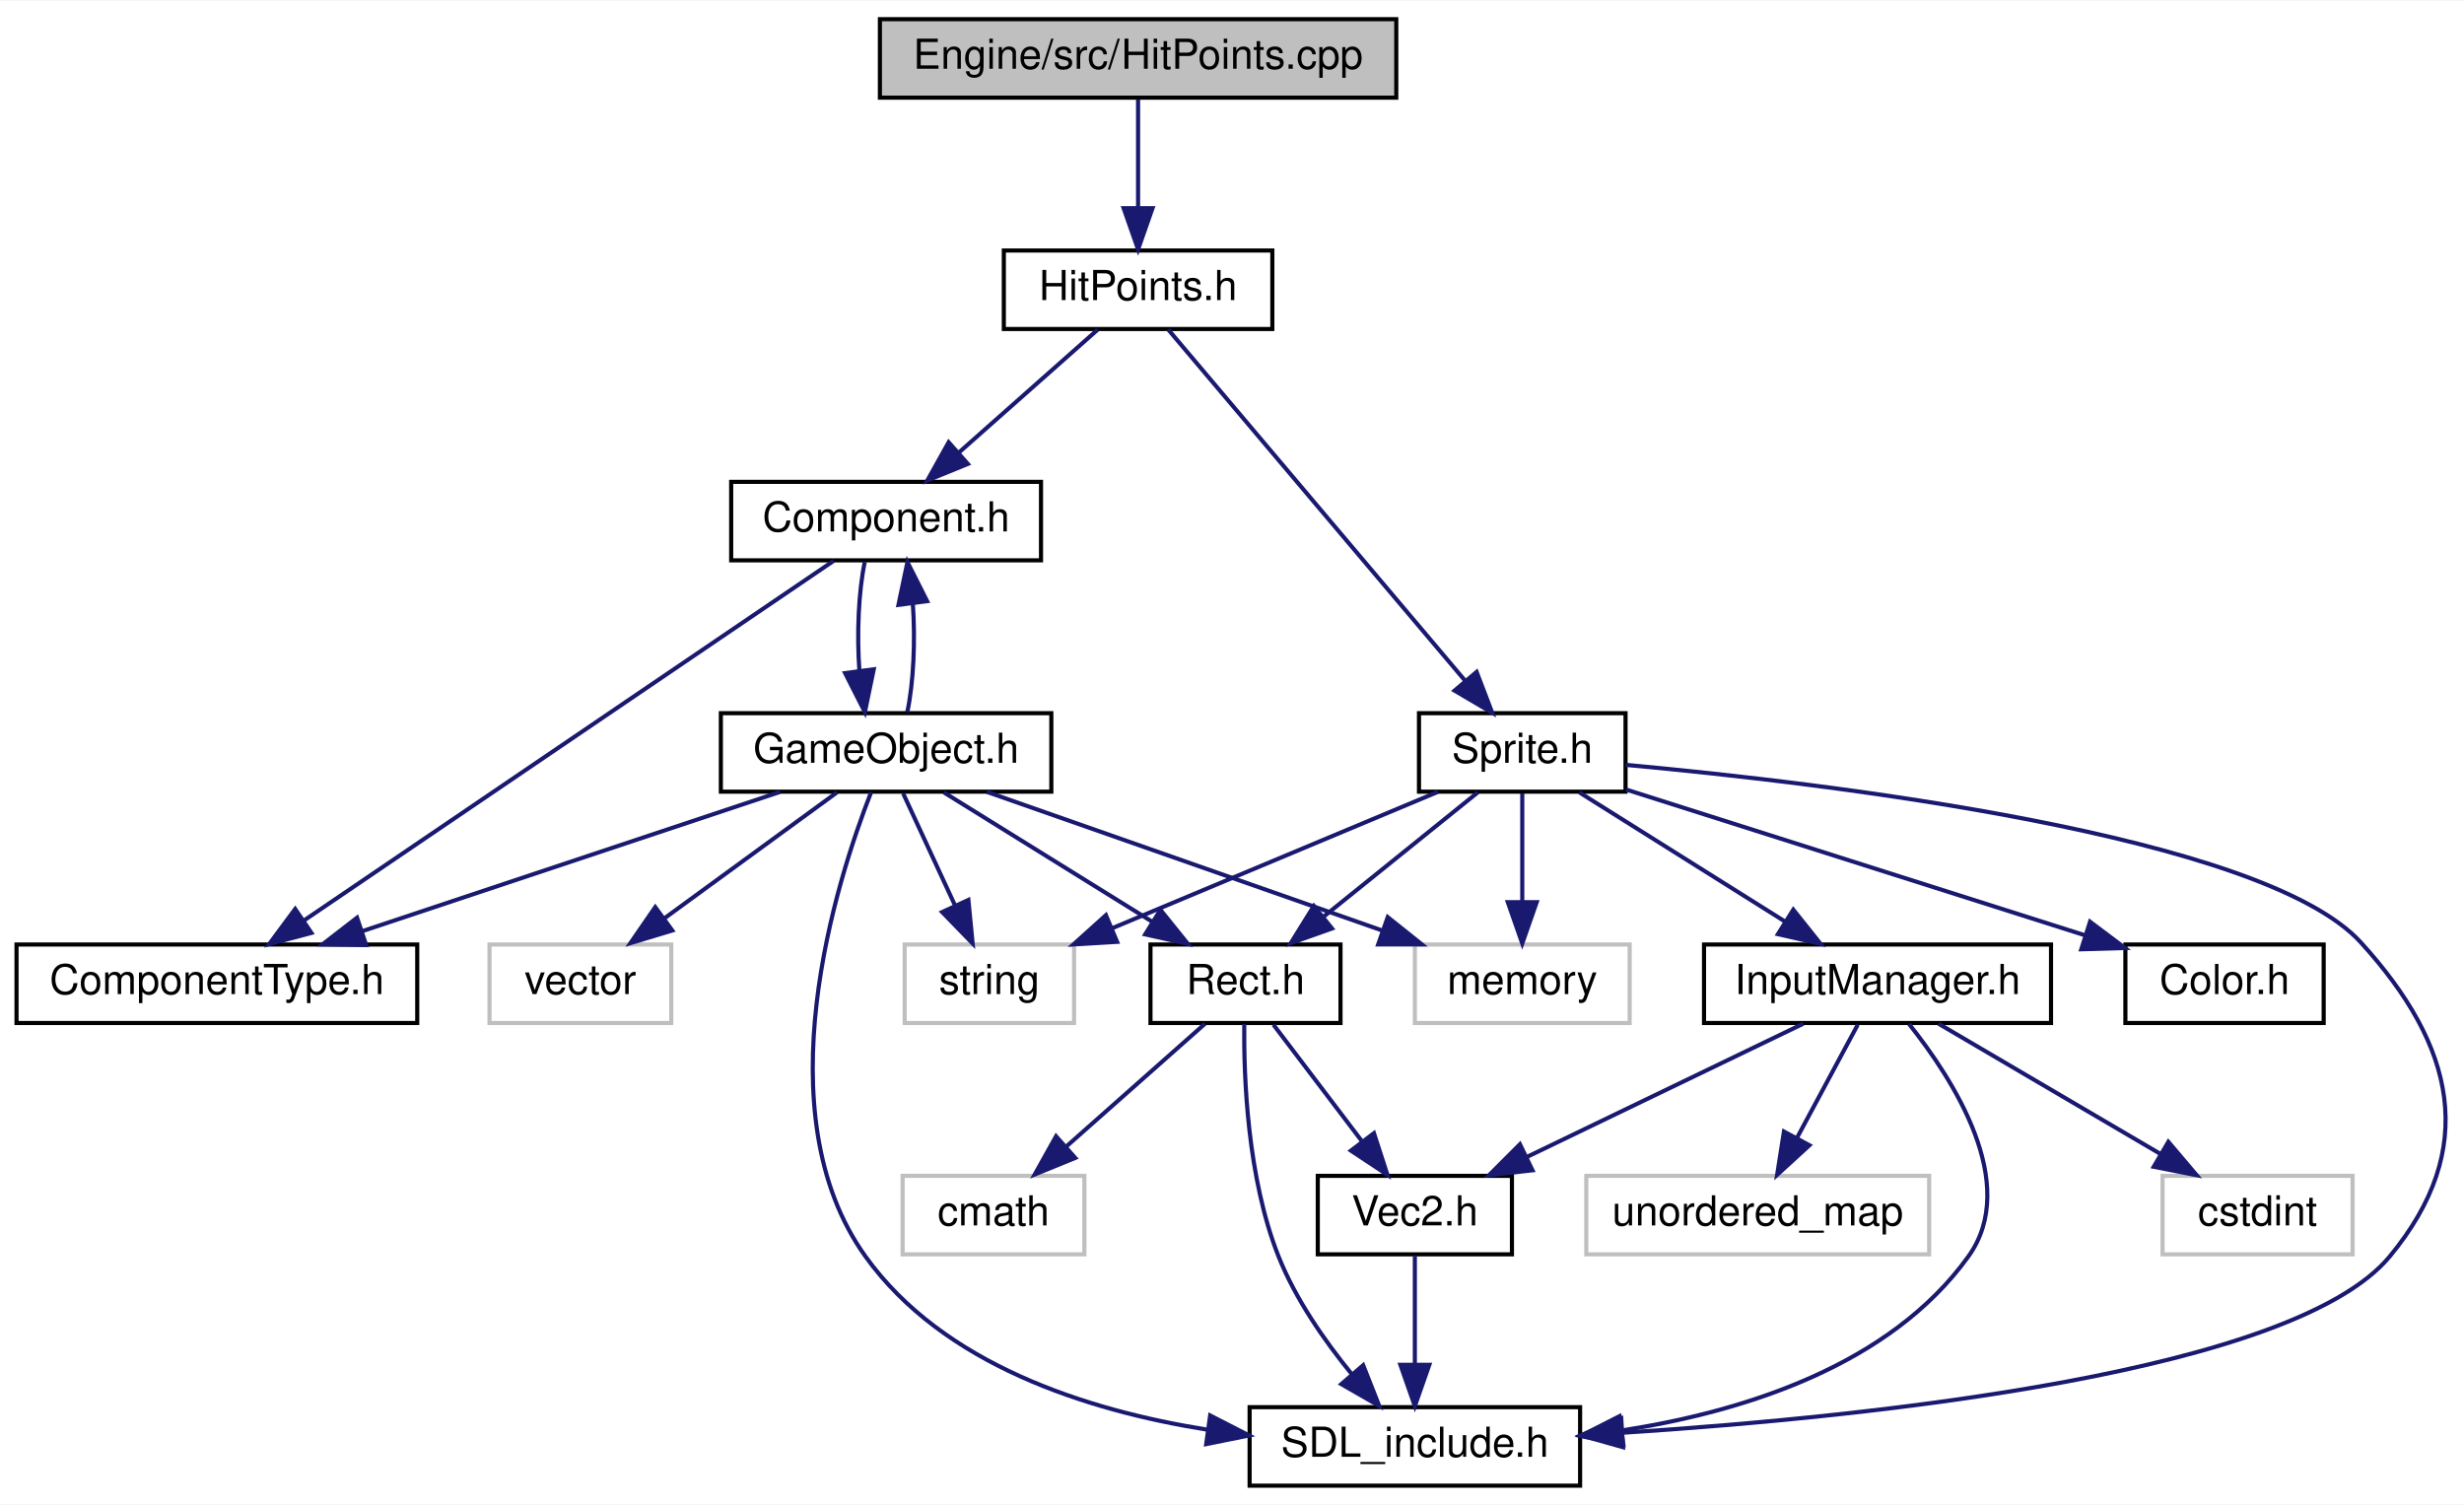
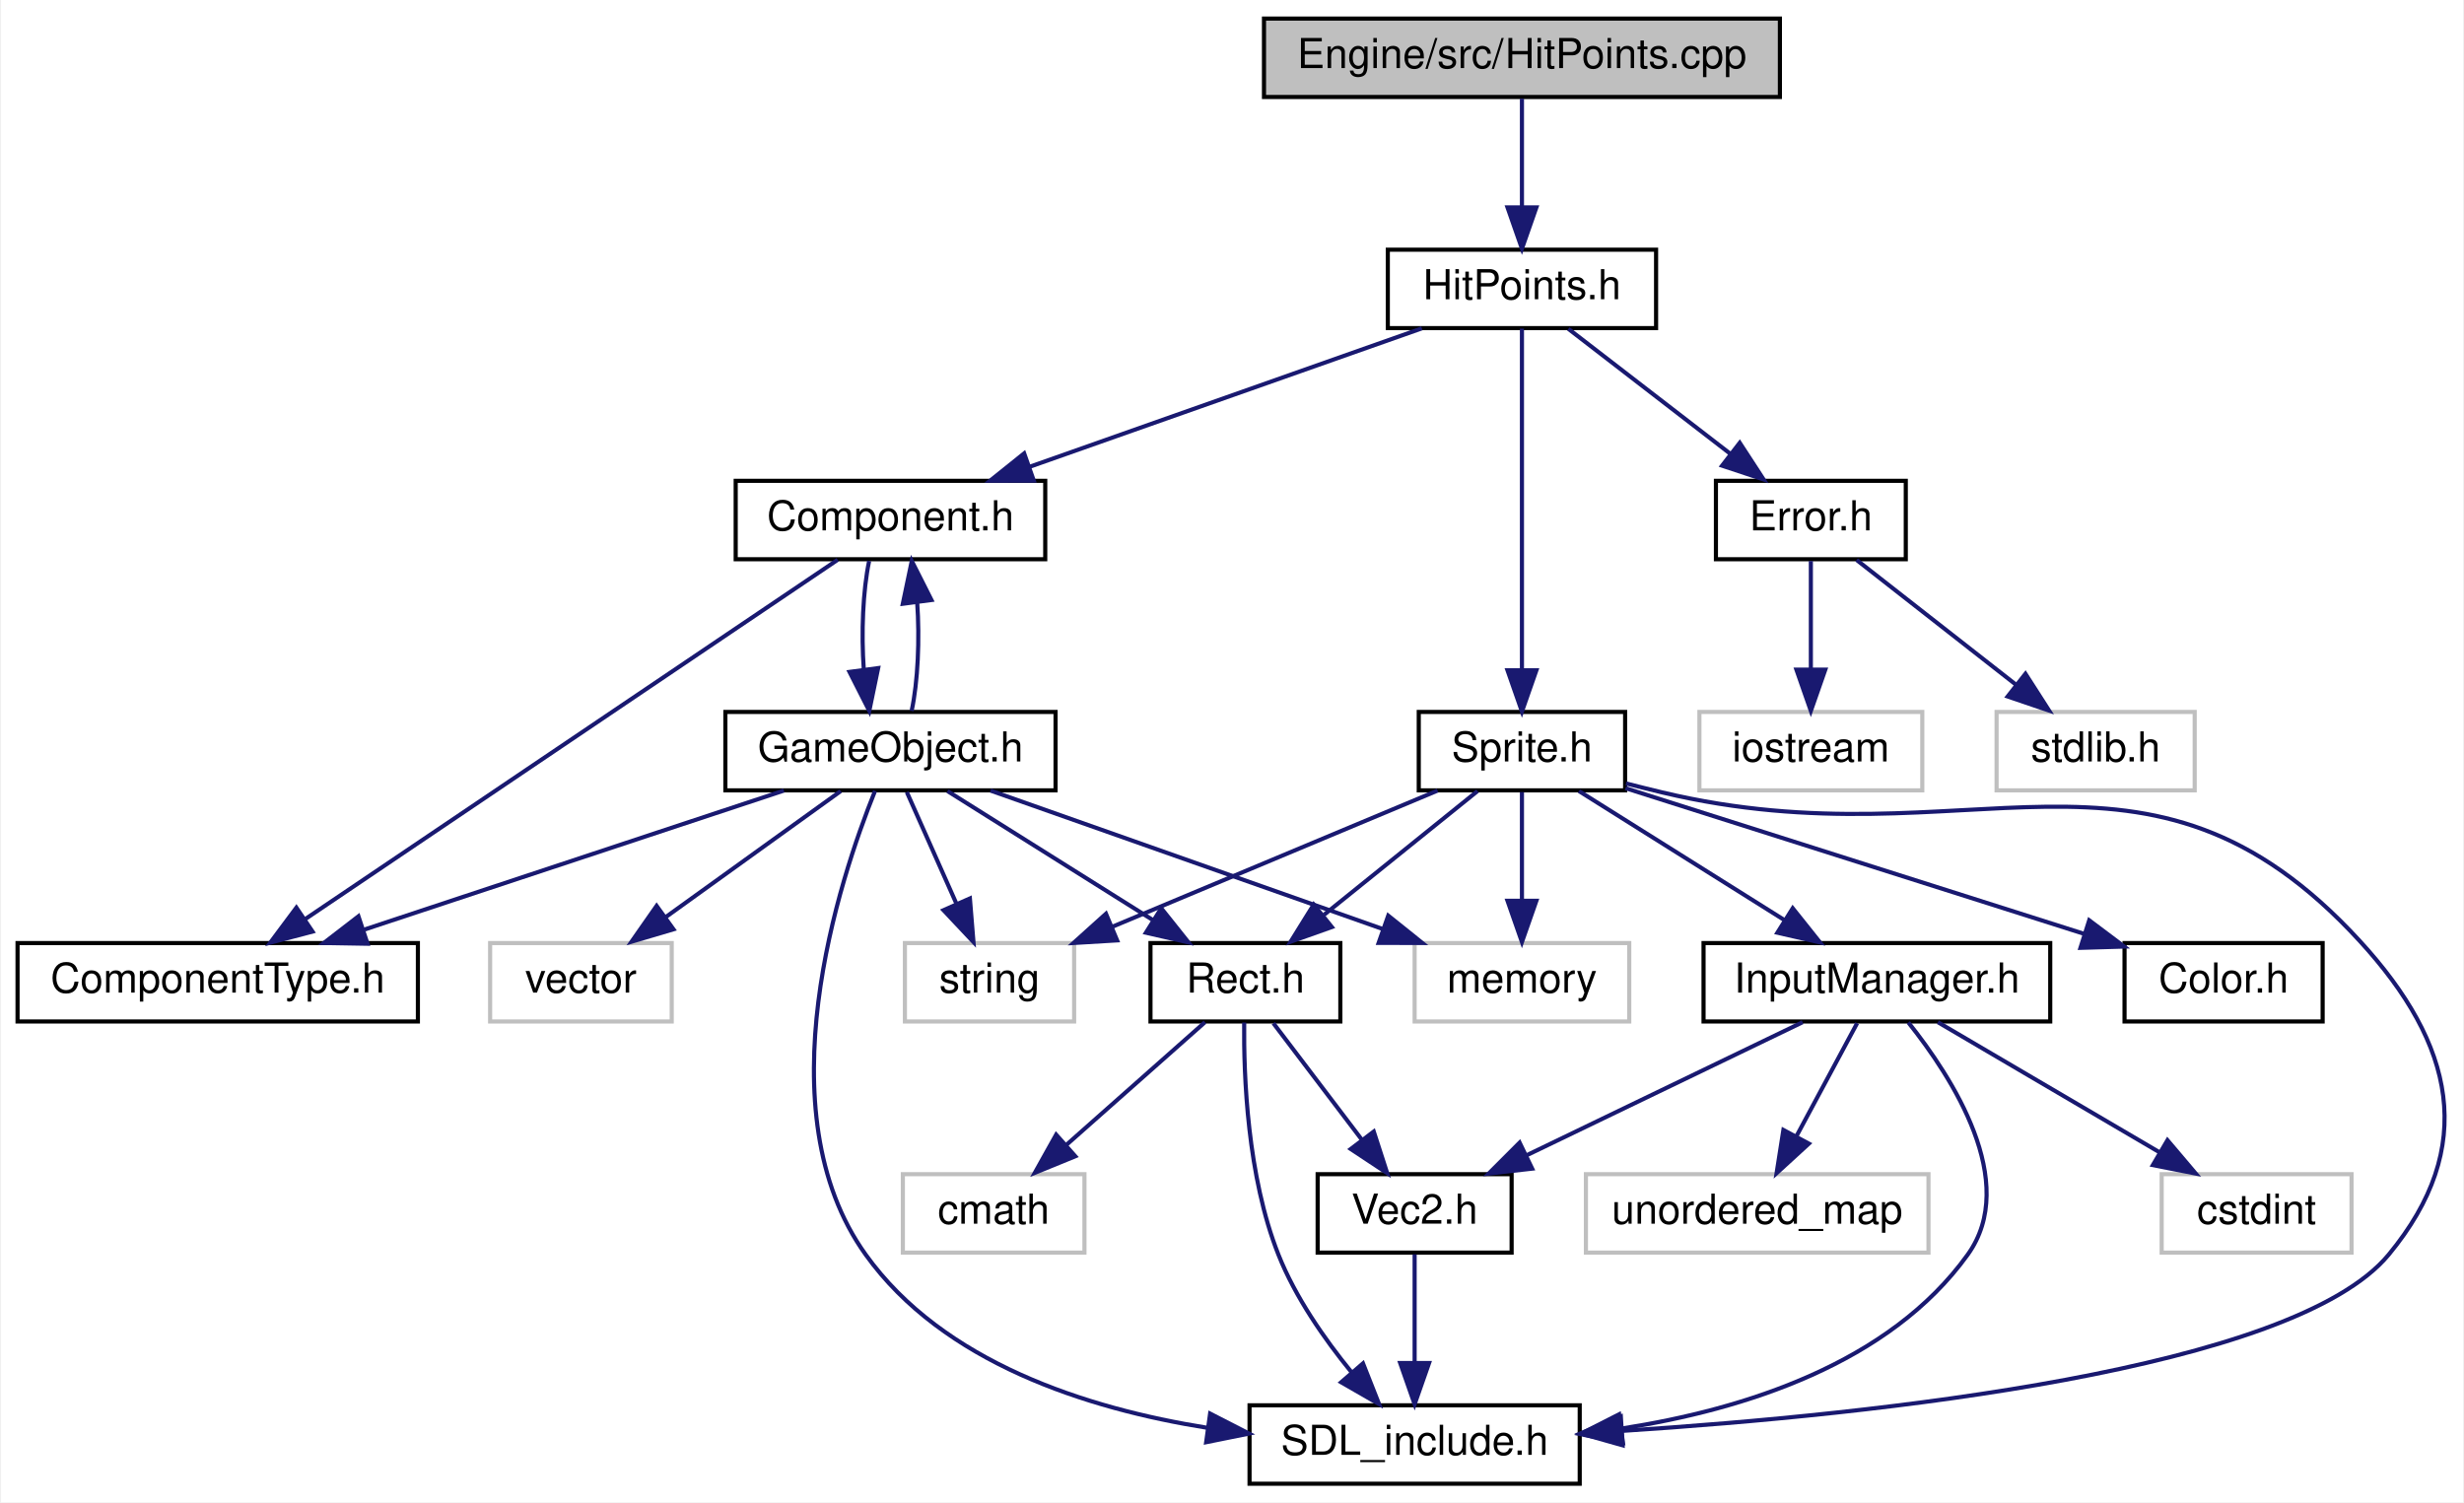
- <svg xmlns="http://www.w3.org/2000/svg" xmlns:xlink="http://www.w3.org/1999/xlink" width="596pt" height="364pt" viewBox="0.00 0.00 596.47 364.00">
+ <svg xmlns="http://www.w3.org/2000/svg" xmlns:xlink="http://www.w3.org/1999/xlink" width="597pt" height="364pt" viewBox="0.00 0.00 596.50 364.00">
  <g id="graph0" class="graph" transform="scale(1 1) rotate(0) translate(4 360)">
-     <polygon fill="white" stroke="none" points="-4,4 -4,-360 592.471,-360 592.471,4 -4,4" />
+     <polygon fill="white" stroke="none" points="-4,4 -4,-360 592.503,-360 592.503,4 -4,4" />
    <g id="node1" class="node">
-       <polygon fill="#bfbfbf" stroke="black" points="209,-336.5 209,-355.5 334,-355.5 334,-336.5 209,-336.5" />
-       <text text-anchor="middle" x="271.5" y="-343.5" font-family="Helvetica,sans-Serif" font-size="10.00">Engine/src/HitPoints.cpp</text>
+       <polygon fill="#bfbfbf" stroke="black" points="302,-336.5 302,-355.5 427,-355.5 427,-336.5 302,-336.5" />
+       <text text-anchor="middle" x="364.5" y="-343.5" font-family="Helvetica,sans-Serif" font-size="10.00">Engine/src/HitPoints.cpp</text>
    </g>
    <g id="node2" class="node">
      <g id="a_node2">
        <a xlink:href="HitPoints_8h.html" target="_top" xlink:title="HitPoints.h">
-           <polygon fill="white" stroke="black" points="239,-280.5 239,-299.5 304,-299.5 304,-280.5 239,-280.5" />
-           <text text-anchor="middle" x="271.5" y="-287.5" font-family="Helvetica,sans-Serif" font-size="10.00">HitPoints.h</text>
+           <polygon fill="white" stroke="black" points="332,-280.5 332,-299.5 397,-299.5 397,-280.5 332,-280.5" />
+           <text text-anchor="middle" x="364.5" y="-287.5" font-family="Helvetica,sans-Serif" font-size="10.00">HitPoints.h</text>
        </a>
      </g>
    </g>
    <g id="edge1" class="edge">
-       <path fill="none" stroke="midnightblue" d="M271.5,-336.083C271.5,-329.006 271.5,-318.861 271.5,-309.986" />
-       <polygon fill="midnightblue" stroke="midnightblue" points="275,-309.751 271.5,-299.751 268,-309.751 275,-309.751" />
+       <path fill="none" stroke="midnightblue" d="M364.5,-336.083C364.5,-329.006 364.5,-318.861 364.5,-309.986" />
+       <polygon fill="midnightblue" stroke="midnightblue" points="368,-309.751 364.5,-299.751 361,-309.751 368,-309.751" />
    </g>
    <g id="node3" class="node">
      <g id="a_node3">
        <a xlink:href="Component_8h.html" target="_top" xlink:title="Component.h">
-           <polygon fill="white" stroke="black" points="173,-224.5 173,-243.5 248,-243.5 248,-224.5 173,-224.5" />
-           <text text-anchor="middle" x="210.5" y="-231.5" font-family="Helvetica,sans-Serif" font-size="10.00">Component.h</text>
+           <polygon fill="white" stroke="black" points="174,-224.5 174,-243.5 249,-243.5 249,-224.5 174,-224.5" />
+           <text text-anchor="middle" x="211.5" y="-231.5" font-family="Helvetica,sans-Serif" font-size="10.00">Component.h</text>
        </a>
      </g>
    </g>
    <g id="edge2" class="edge">
-       <path fill="none" stroke="midnightblue" d="M261.699,-280.324C252.682,-272.341 239.094,-260.313 228.182,-250.653" />
-       <polygon fill="midnightblue" stroke="midnightblue" points="230.287,-247.842 220.479,-243.834 225.647,-253.083 230.287,-247.842" />
+       <path fill="none" stroke="midnightblue" d="M340.257,-280.444C314.629,-271.399 274.015,-257.064 245.262,-246.916" />
+       <polygon fill="midnightblue" stroke="midnightblue" points="246.225,-243.544 235.63,-243.516 243.895,-250.145 246.225,-243.544" />
    </g>
    <g id="node13" class="node">
      <g id="a_node13">
        <a xlink:href="Sprite_8h.html" target="_top" xlink:title="Sprite.h">
          <polygon fill="white" stroke="black" points="339.5,-168.5 339.5,-187.5 389.5,-187.5 389.5,-168.5 339.5,-168.5" />
          <text text-anchor="middle" x="364.5" y="-175.5" font-family="Helvetica,sans-Serif" font-size="10.00">Sprite.h</text>
        </a>
      </g>
    </g>
    <g id="edge16" class="edge">
-       <path fill="none" stroke="midnightblue" d="M278.798,-280.368C294.281,-262.055 330.64,-219.049 350.666,-195.362" />
-       <polygon fill="midnightblue" stroke="midnightblue" points="353.453,-197.488 357.236,-187.591 348.107,-192.968 353.453,-197.488" />
+       <path fill="none" stroke="midnightblue" d="M364.5,-280.368C364.5,-262.617 364.5,-221.666 364.5,-197.597" />
+       <polygon fill="midnightblue" stroke="midnightblue" points="368,-197.591 364.5,-187.591 361,-197.591 368,-197.591" />
+     </g>
+     <g id="node18" class="node">
+       <g id="a_node18">
+         <a xlink:href="Error_8h.html" target="_top" xlink:title="Error.h">
+           <polygon fill="white" stroke="black" points="411.5,-224.5 411.5,-243.5 457.5,-243.5 457.5,-224.5 411.5,-224.5" />
+           <text text-anchor="middle" x="434.5" y="-231.5" font-family="Helvetica,sans-Serif" font-size="10.00">Error.h</text>
+         </a>
+       </g>
+     </g>
+     <g id="edge27" class="edge">
+       <path fill="none" stroke="midnightblue" d="M375.747,-280.324C386.297,-272.185 402.301,-259.839 414.942,-250.087" />
+       <polygon fill="midnightblue" stroke="midnightblue" points="417.269,-252.713 423.049,-243.834 412.993,-247.171 417.269,-252.713" />
    </g>
    <g id="node4" class="node">
      <g id="a_node4">
        <a xlink:href="ComponentType_8h.html" target="_top" xlink:title="ComponentType.h">
          <polygon fill="white" stroke="black" points="0,-112.5 0,-131.5 97,-131.5 97,-112.5 0,-112.5" />
          <text text-anchor="middle" x="48.5" y="-119.5" font-family="Helvetica,sans-Serif" font-size="10.00">ComponentType.h</text>
        </a>
      </g>
    </g>
    <g id="edge3" class="edge">
-       <path fill="none" stroke="midnightblue" d="M197.788,-224.368C169.989,-205.492 103.558,-160.385 69.467,-137.237" />
-       <polygon fill="midnightblue" stroke="midnightblue" points="71.392,-134.313 61.153,-131.591 67.46,-140.105 71.392,-134.313" />
+       <path fill="none" stroke="midnightblue" d="M198.71,-224.368C170.739,-205.492 103.898,-160.385 69.596,-137.237" />
+       <polygon fill="midnightblue" stroke="midnightblue" points="71.478,-134.284 61.231,-131.591 67.562,-140.087 71.478,-134.284" />
    </g>
    <g id="node5" class="node">
      <g id="a_node5">
        <a xlink:href="GameObject_8h.html" target="_top" xlink:title="GameObject.h">
-           <polygon fill="white" stroke="black" points="170.5,-168.5 170.5,-187.5 250.5,-187.5 250.5,-168.5 170.5,-168.5" />
-           <text text-anchor="middle" x="210.5" y="-175.5" font-family="Helvetica,sans-Serif" font-size="10.00">GameObject.h</text>
+           <polygon fill="white" stroke="black" points="171.5,-168.5 171.5,-187.5 251.5,-187.5 251.5,-168.5 171.5,-168.5" />
+           <text text-anchor="middle" x="211.5" y="-175.5" font-family="Helvetica,sans-Serif" font-size="10.00">GameObject.h</text>
        </a>
      </g>
    </g>
    <g id="edge4" class="edge">
-       <path fill="none" stroke="midnightblue" d="M205.334,-224.083C203.824,-216.927 203.394,-206.635 204.042,-197.691" />
-       <polygon fill="midnightblue" stroke="midnightblue" points="207.515,-198.126 205.369,-187.751 200.577,-197.2 207.515,-198.126" />
+       <path fill="none" stroke="midnightblue" d="M206.334,-224.083C204.824,-216.927 204.394,-206.635 205.042,-197.691" />
+       <polygon fill="midnightblue" stroke="midnightblue" points="208.515,-198.126 206.369,-187.751 201.577,-197.2 208.515,-198.126" />
    </g>
    <g id="edge9" class="edge">
-       <path fill="none" stroke="midnightblue" d="M215.631,-187.751C217.157,-194.858 217.604,-205.136 216.972,-214.101" />
-       <polygon fill="midnightblue" stroke="midnightblue" points="213.493,-213.713 215.666,-224.083 220.434,-214.622 213.493,-213.713" />
+       <path fill="none" stroke="midnightblue" d="M216.631,-187.751C218.157,-194.858 218.604,-205.136 217.972,-214.101" />
+       <polygon fill="midnightblue" stroke="midnightblue" points="214.493,-213.713 216.666,-224.083 221.434,-214.622 214.493,-213.713" />
    </g>
    <g id="edge10" class="edge">
-       <path fill="none" stroke="midnightblue" d="M184.831,-168.444C157.577,-159.359 114.316,-144.939 83.849,-134.783" />
-       <polygon fill="midnightblue" stroke="midnightblue" points="84.643,-131.358 74.049,-131.516 82.429,-137.999 84.643,-131.358" />
+       <path fill="none" stroke="midnightblue" d="M185.672,-168.444C158.251,-159.359 114.723,-144.939 84.068,-134.783" />
+       <polygon fill="midnightblue" stroke="midnightblue" points="84.8,-131.339 74.207,-131.516 82.599,-137.984 84.8,-131.339" />
    </g>
    <g id="node6" class="node">
      <g id="a_node6">
        <a xlink:href="SDL__include_8h.html" target="_top" xlink:title="SDL_include.h">
          <polygon fill="white" stroke="black" points="298.5,-0.5 298.5,-19.5 378.5,-19.5 378.5,-0.5 298.5,-0.5" />
          <text text-anchor="middle" x="338.5" y="-7.5" font-family="Helvetica,sans-Serif" font-size="10.00">SDL_include.h</text>
        </a>
      </g>
    </g>
    <g id="edge5" class="edge">
-       <path fill="none" stroke="midnightblue" d="M206.87,-168.365C198.519,-146.994 180.5,-90.851 205.5,-56 224.247,-29.866 259,-18.717 288.279,-14.049" />
+       <path fill="none" stroke="midnightblue" d="M207.762,-168.366C199.15,-147 180.49,-90.864 205.5,-56 224.247,-29.866 259,-18.717 288.279,-14.049" />
      <polygon fill="midnightblue" stroke="midnightblue" points="288.946,-17.49 298.372,-12.654 287.987,-10.556 288.946,-17.49" />
    </g>
    <g id="node7" class="node">
      <polygon fill="white" stroke="#bfbfbf" points="114.5,-112.5 114.5,-131.5 158.5,-131.5 158.5,-112.5 114.5,-112.5" />
      <text text-anchor="middle" x="136.5" y="-119.5" font-family="Helvetica,sans-Serif" font-size="10.00">vector</text>
    </g>
    <g id="edge6" class="edge">
-       <path fill="none" stroke="midnightblue" d="M198.611,-168.324C187.35,-160.107 170.213,-147.602 156.791,-137.807" />
-       <polygon fill="midnightblue" stroke="midnightblue" points="158.747,-134.901 148.606,-131.834 154.62,-140.556 158.747,-134.901" />
+       <path fill="none" stroke="midnightblue" d="M199.45,-168.324C188.037,-160.107 170.669,-147.602 157.065,-137.807" />
+       <polygon fill="midnightblue" stroke="midnightblue" points="158.93,-134.837 148.769,-131.834 154.84,-140.517 158.93,-134.837" />
    </g>
    <g id="node8" class="node">
      <polygon fill="white" stroke="#bfbfbf" points="338.5,-112.5 338.5,-131.5 390.5,-131.5 390.5,-112.5 338.5,-112.5" />
      <text text-anchor="middle" x="364.5" y="-119.5" font-family="Helvetica,sans-Serif" font-size="10.00">memory</text>
    </g>
    <g id="edge7" class="edge">
-       <path fill="none" stroke="midnightblue" d="M234.902,-168.444C260.697,-159.399 301.577,-145.064 330.518,-134.916" />
-       <polygon fill="midnightblue" stroke="midnightblue" points="331.934,-138.128 340.212,-131.516 329.618,-131.523 331.934,-138.128" />
+       <path fill="none" stroke="midnightblue" d="M235.743,-168.444C261.371,-159.399 301.985,-145.064 330.738,-134.916" />
+       <polygon fill="midnightblue" stroke="midnightblue" points="332.105,-138.145 340.37,-131.516 329.775,-131.544 332.105,-138.145" />
    </g>
    <g id="node9" class="node">
      <polygon fill="white" stroke="#bfbfbf" points="215,-112.5 215,-131.5 256,-131.5 256,-112.5 215,-112.5" />
      <text text-anchor="middle" x="235.5" y="-119.5" font-family="Helvetica,sans-Serif" font-size="10.00">string</text>
    </g>
    <g id="edge8" class="edge">
-       <path fill="none" stroke="midnightblue" d="M214.628,-168.083C218.014,-160.77 222.916,-150.181 227.119,-141.103" />
-       <polygon fill="midnightblue" stroke="midnightblue" points="230.423,-142.296 231.449,-131.751 224.071,-139.355 230.423,-142.296" />
+       <path fill="none" stroke="midnightblue" d="M215.463,-168.083C218.713,-160.77 223.419,-150.181 227.454,-141.103" />
+       <polygon fill="midnightblue" stroke="midnightblue" points="230.748,-142.311 231.611,-131.751 224.351,-139.468 230.748,-142.311" />
    </g>
    <g id="node10" class="node">
      <g id="a_node10">
        <a xlink:href="Rect_8h.html" target="_top" xlink:title="Rect.h">
          <polygon fill="white" stroke="black" points="274.5,-112.5 274.5,-131.5 320.5,-131.5 320.5,-112.5 274.5,-112.5" />
          <text text-anchor="middle" x="297.5" y="-119.5" font-family="Helvetica,sans-Serif" font-size="10.00">Rect.h</text>
        </a>
      </g>
    </g>
    <g id="edge11" class="edge">
-       <path fill="none" stroke="midnightblue" d="M224.478,-168.324C238.05,-159.9 258.88,-146.971 274.825,-137.074" />
-       <polygon fill="midnightblue" stroke="midnightblue" points="276.906,-139.902 283.557,-131.655 273.214,-133.954 276.906,-139.902" />
+       <path fill="none" stroke="midnightblue" d="M225.317,-168.324C238.733,-159.9 259.324,-146.971 275.086,-137.074" />
+       <polygon fill="midnightblue" stroke="midnightblue" points="277.109,-139.936 283.717,-131.655 273.387,-134.008 277.109,-139.936" />
    </g>
    <g id="edge12" class="edge">
      <path fill="none" stroke="midnightblue" d="M297.201,-112.245C297.065,-99.43 297.954,-75.024 305.5,-56 309.592,-45.683 316.63,-35.588 323.159,-27.582" />
      <polygon fill="midnightblue" stroke="midnightblue" points="325.99,-29.659 329.878,-19.804 320.693,-25.083 325.99,-29.659" />
    </g>
    <g id="node11" class="node">
      <g id="a_node11">
        <a xlink:href="Vec2_8h.html" target="_top" xlink:title="Vec2.h">
          <polygon fill="white" stroke="black" points="315,-56.5 315,-75.5 362,-75.5 362,-56.5 315,-56.5" />
          <text text-anchor="middle" x="338.5" y="-63.5" font-family="Helvetica,sans-Serif" font-size="10.00">Vec2.h</text>
        </a>
      </g>
    </g>
    <g id="edge13" class="edge">
      <path fill="none" stroke="midnightblue" d="M304.27,-112.083C310.062,-104.455 318.558,-93.264 325.638,-83.941" />
      <polygon fill="midnightblue" stroke="midnightblue" points="328.596,-85.832 331.856,-75.751 323.021,-81.599 328.596,-85.832" />
    </g>
    <g id="node12" class="node">
      <polygon fill="white" stroke="#bfbfbf" points="214.5,-56.5 214.5,-75.5 258.5,-75.5 258.5,-56.5 214.5,-56.5" />
      <text text-anchor="middle" x="236.5" y="-63.5" font-family="Helvetica,sans-Serif" font-size="10.00">cmath</text>
    </g>
    <g id="edge15" class="edge">
      <path fill="none" stroke="midnightblue" d="M287.699,-112.324C278.682,-104.341 265.094,-92.313 254.182,-82.653" />
      <polygon fill="midnightblue" stroke="midnightblue" points="256.287,-79.842 246.479,-75.834 251.647,-85.083 256.287,-79.842" />
    </g>
    <g id="edge14" class="edge">
      <path fill="none" stroke="midnightblue" d="M338.5,-56.083C338.5,-49.006 338.5,-38.861 338.5,-29.986" />
      <polygon fill="midnightblue" stroke="midnightblue" points="342,-29.751 338.5,-19.751 335,-29.751 342,-29.751" />
    </g>
    <g id="edge17" class="edge">
-       <path fill="none" stroke="midnightblue" d="M389.549,-174.986C438.425,-170.513 543.807,-158.027 567.5,-132 590.335,-106.916 596.123,-82.135 574.5,-56 551.392,-28.069 450.859,-17.321 388.698,-13.3" />
+       <path fill="none" stroke="midnightblue" d="M389.716,-170.178C392.672,-169.422 395.649,-168.681 398.5,-168 473.198,-150.169 515.568,-188.575 567.5,-132 590.438,-107.011 596.123,-82.135 574.5,-56 551.392,-28.069 450.859,-17.321 388.698,-13.3" />
      <polygon fill="midnightblue" stroke="midnightblue" points="388.888,-9.805 378.694,-12.689 388.462,-16.792 388.888,-9.805" />
    </g>
    <g id="edge19" class="edge">
      <path fill="none" stroke="midnightblue" d="M364.5,-168.083C364.5,-161.006 364.5,-150.861 364.5,-141.986" />
      <polygon fill="midnightblue" stroke="midnightblue" points="368,-141.751 364.5,-131.751 361,-141.751 368,-141.751" />
    </g>
    <g id="edge18" class="edge">
      <path fill="none" stroke="midnightblue" d="M344.06,-168.444C322.83,-159.557 289.401,-145.563 265.245,-135.451" />
      <polygon fill="midnightblue" stroke="midnightblue" points="266.421,-132.149 255.845,-131.516 263.718,-138.606 266.421,-132.149" />
    </g>
    <g id="edge21" class="edge">
      <path fill="none" stroke="midnightblue" d="M353.735,-168.324C343.734,-160.263 328.613,-148.077 316.57,-138.369" />
      <polygon fill="midnightblue" stroke="midnightblue" points="318.443,-135.384 308.461,-131.834 314.05,-140.834 318.443,-135.384" />
    </g>
    <g id="node14" class="node">
      <g id="a_node14">
        <a xlink:href="Color_8h.html" target="_top" xlink:title="Color.h">
          <polygon fill="white" stroke="black" points="510.5,-112.5 510.5,-131.5 558.5,-131.5 558.5,-112.5 510.5,-112.5" />
          <text text-anchor="middle" x="534.5" y="-119.5" font-family="Helvetica,sans-Serif" font-size="10.00">Color.h</text>
        </a>
      </g>
    </g>
    <g id="edge20" class="edge">
      <path fill="none" stroke="midnightblue" d="M389.584,-169.032C419.047,-159.673 468.051,-144.107 500.809,-133.702" />
      <polygon fill="midnightblue" stroke="midnightblue" points="501.943,-137.014 510.414,-130.651 499.823,-130.343 501.943,-137.014" />
    </g>
    <g id="node15" class="node">
      <g id="a_node15">
        <a xlink:href="InputManager_8h.html" target="_top" xlink:title="InputManager.h">
          <polygon fill="white" stroke="black" points="408.5,-112.5 408.5,-131.5 492.5,-131.5 492.5,-112.5 408.5,-112.5" />
          <text text-anchor="middle" x="450.5" y="-119.5" font-family="Helvetica,sans-Serif" font-size="10.00">InputManager.h</text>
        </a>
      </g>
    </g>
    <g id="edge22" class="edge">
      <path fill="none" stroke="midnightblue" d="M378.317,-168.324C391.733,-159.9 412.324,-146.971 428.086,-137.074" />
      <polygon fill="midnightblue" stroke="midnightblue" points="430.109,-139.936 436.717,-131.655 426.387,-134.008 430.109,-139.936" />
    </g>
    <g id="edge23" class="edge">
      <path fill="none" stroke="midnightblue" d="M458.125,-112.259C468.699,-99.031 485.158,-73.604 472.5,-56 453.533,-29.622 418.346,-18.492 388.788,-13.893" />
      <polygon fill="midnightblue" stroke="midnightblue" points="388.98,-10.388 378.603,-12.525 388.048,-17.325 388.98,-10.388" />
    </g>
    <g id="edge24" class="edge">
      <path fill="none" stroke="midnightblue" d="M432.505,-112.324C414.462,-103.625 386.453,-90.12 365.697,-80.113" />
      <polygon fill="midnightblue" stroke="midnightblue" points="366.978,-76.845 356.45,-75.654 363.938,-83.15 366.978,-76.845" />
    </g>
    <g id="node16" class="node">
      <polygon fill="white" stroke="#bfbfbf" points="380,-56.5 380,-75.5 463,-75.5 463,-56.5 380,-56.5" />
      <text text-anchor="middle" x="421.5" y="-63.5" font-family="Helvetica,sans-Serif" font-size="10.00">unordered_map</text>
    </g>
    <g id="edge25" class="edge">
      <path fill="none" stroke="midnightblue" d="M445.711,-112.083C441.742,-104.691 435.975,-93.953 431.065,-84.811" />
      <polygon fill="midnightblue" stroke="midnightblue" points="434.014,-82.905 426.2,-75.751 427.847,-86.217 434.014,-82.905" />
    </g>
    <g id="node17" class="node">
      <polygon fill="white" stroke="#bfbfbf" points="519.5,-56.5 519.5,-75.5 565.5,-75.5 565.5,-56.5 519.5,-56.5" />
      <text text-anchor="middle" x="542.5" y="-63.5" font-family="Helvetica,sans-Serif" font-size="10.00">cstdint</text>
    </g>
    <g id="edge26" class="edge">
      <path fill="none" stroke="midnightblue" d="M465.281,-112.324C479.767,-103.822 502.073,-90.729 518.993,-80.797" />
      <polygon fill="midnightblue" stroke="midnightblue" points="520.903,-83.735 527.755,-75.654 517.359,-77.698 520.903,-83.735" />
    </g>
+     <g id="node19" class="node">
+       <polygon fill="white" stroke="#bfbfbf" points="407.5,-168.5 407.5,-187.5 461.5,-187.5 461.5,-168.5 407.5,-168.5" />
+       <text text-anchor="middle" x="434.5" y="-175.5" font-family="Helvetica,sans-Serif" font-size="10.00">iostream</text>
+     </g>
+     <g id="edge28" class="edge">
+       <path fill="none" stroke="midnightblue" d="M434.5,-224.083C434.5,-217.006 434.5,-206.861 434.5,-197.986" />
+       <polygon fill="midnightblue" stroke="midnightblue" points="438,-197.751 434.5,-187.751 431,-197.751 438,-197.751" />
+     </g>
+     <g id="node20" class="node">
+       <polygon fill="white" stroke="#bfbfbf" points="479.5,-168.5 479.5,-187.5 527.5,-187.5 527.5,-168.5 479.5,-168.5" />
+       <text text-anchor="middle" x="503.5" y="-175.5" font-family="Helvetica,sans-Serif" font-size="10.00">stdlib.h</text>
+     </g>
+     <g id="edge29" class="edge">
+       <path fill="none" stroke="midnightblue" d="M445.586,-224.324C455.986,-216.185 471.761,-203.839 484.222,-194.087" />
+       <polygon fill="midnightblue" stroke="midnightblue" points="486.494,-196.753 492.212,-187.834 482.18,-191.241 486.494,-196.753" />
+     </g>
  </g>
</svg>
